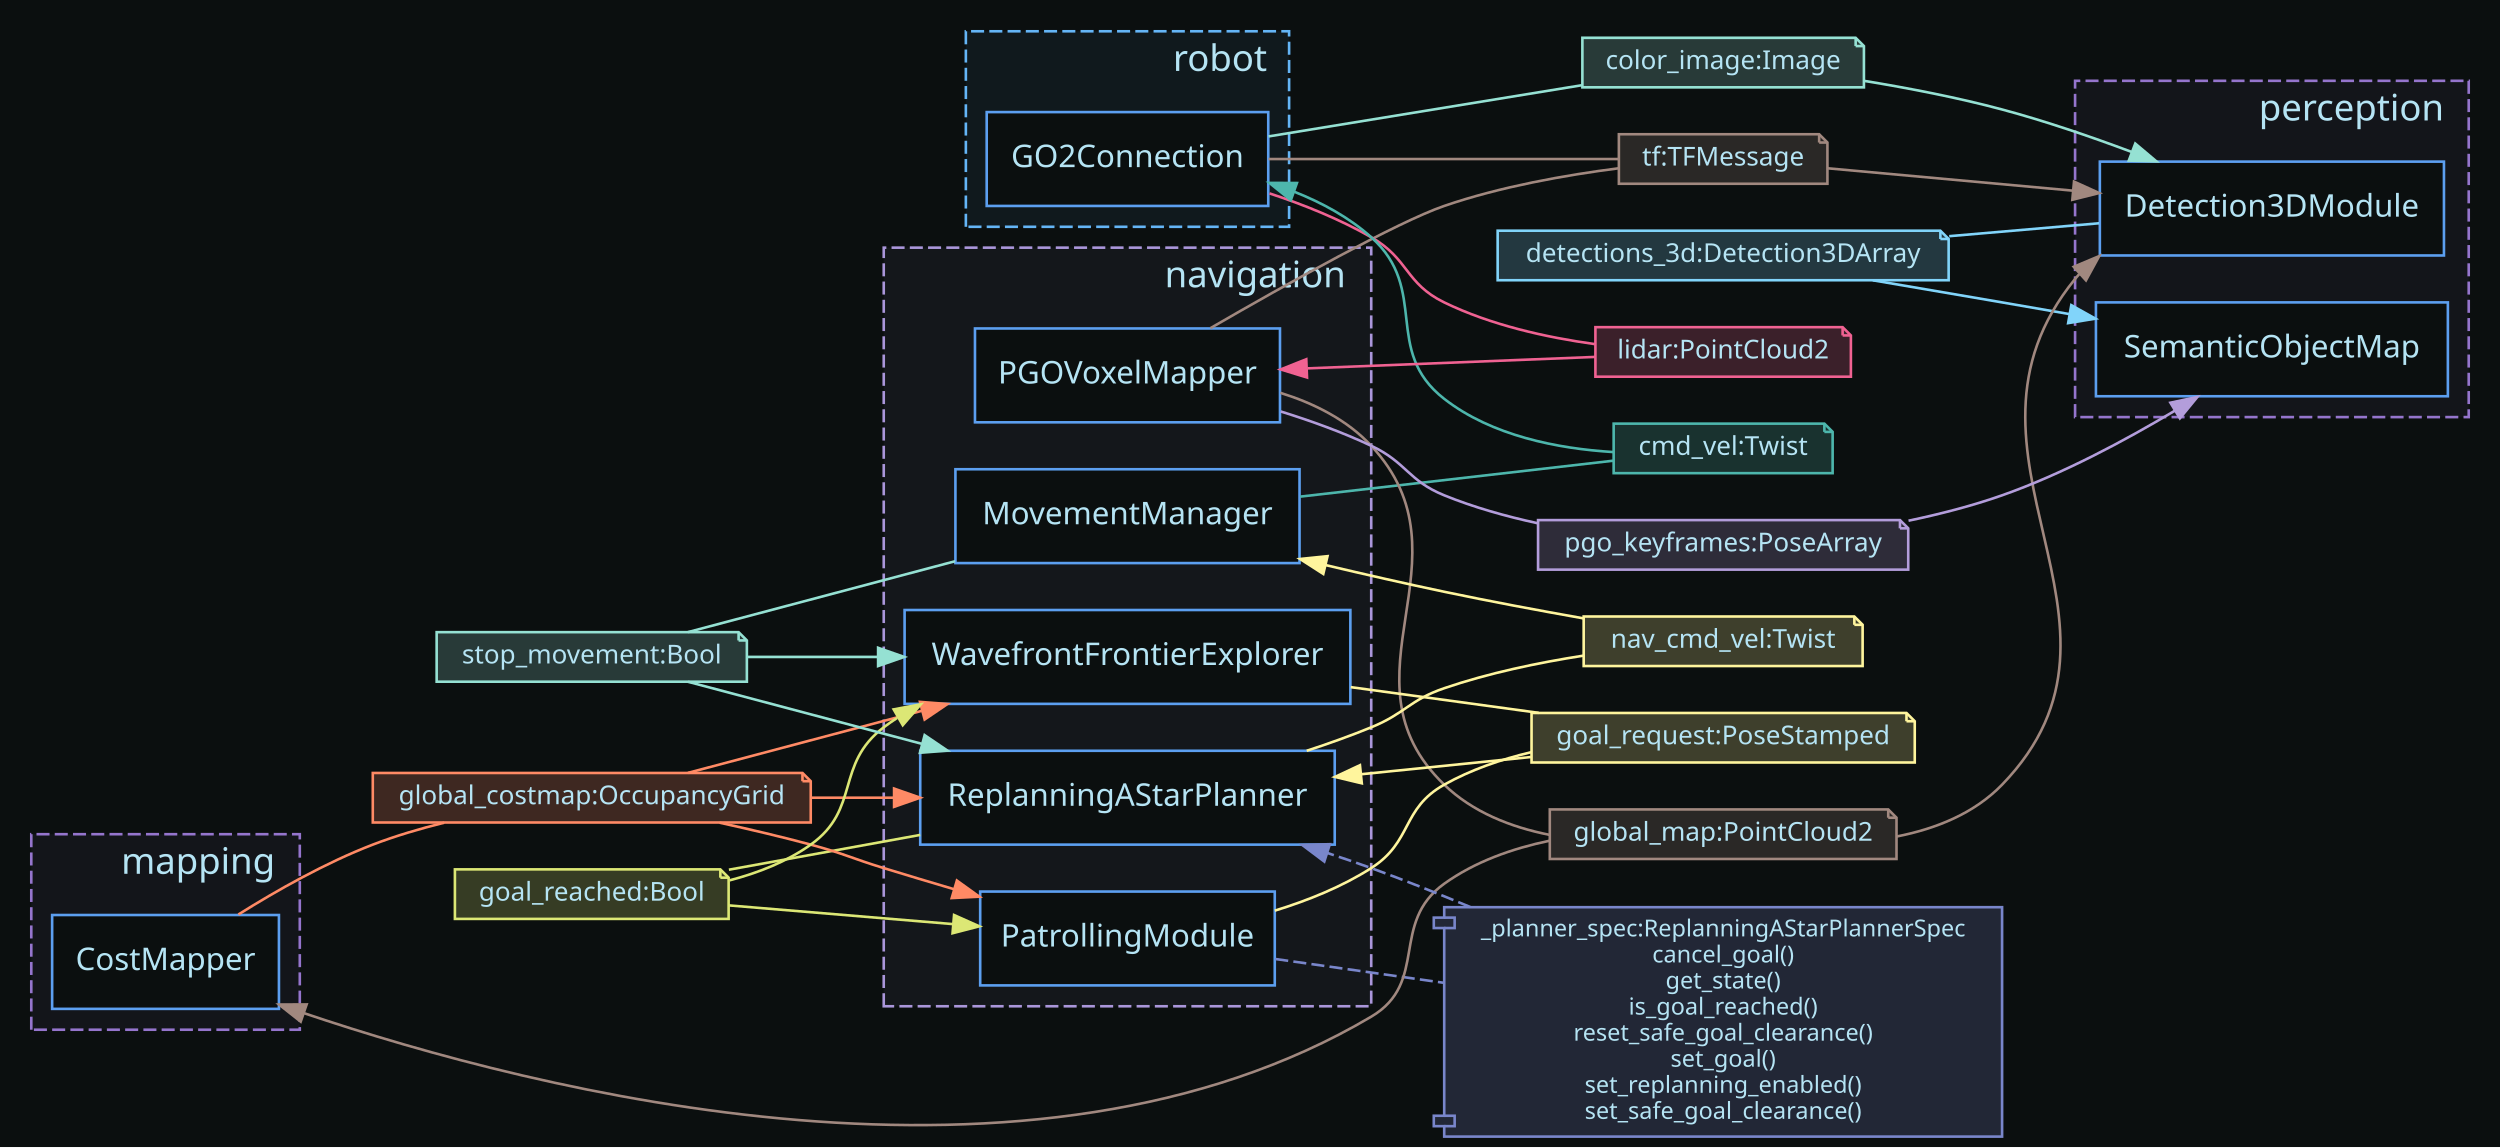
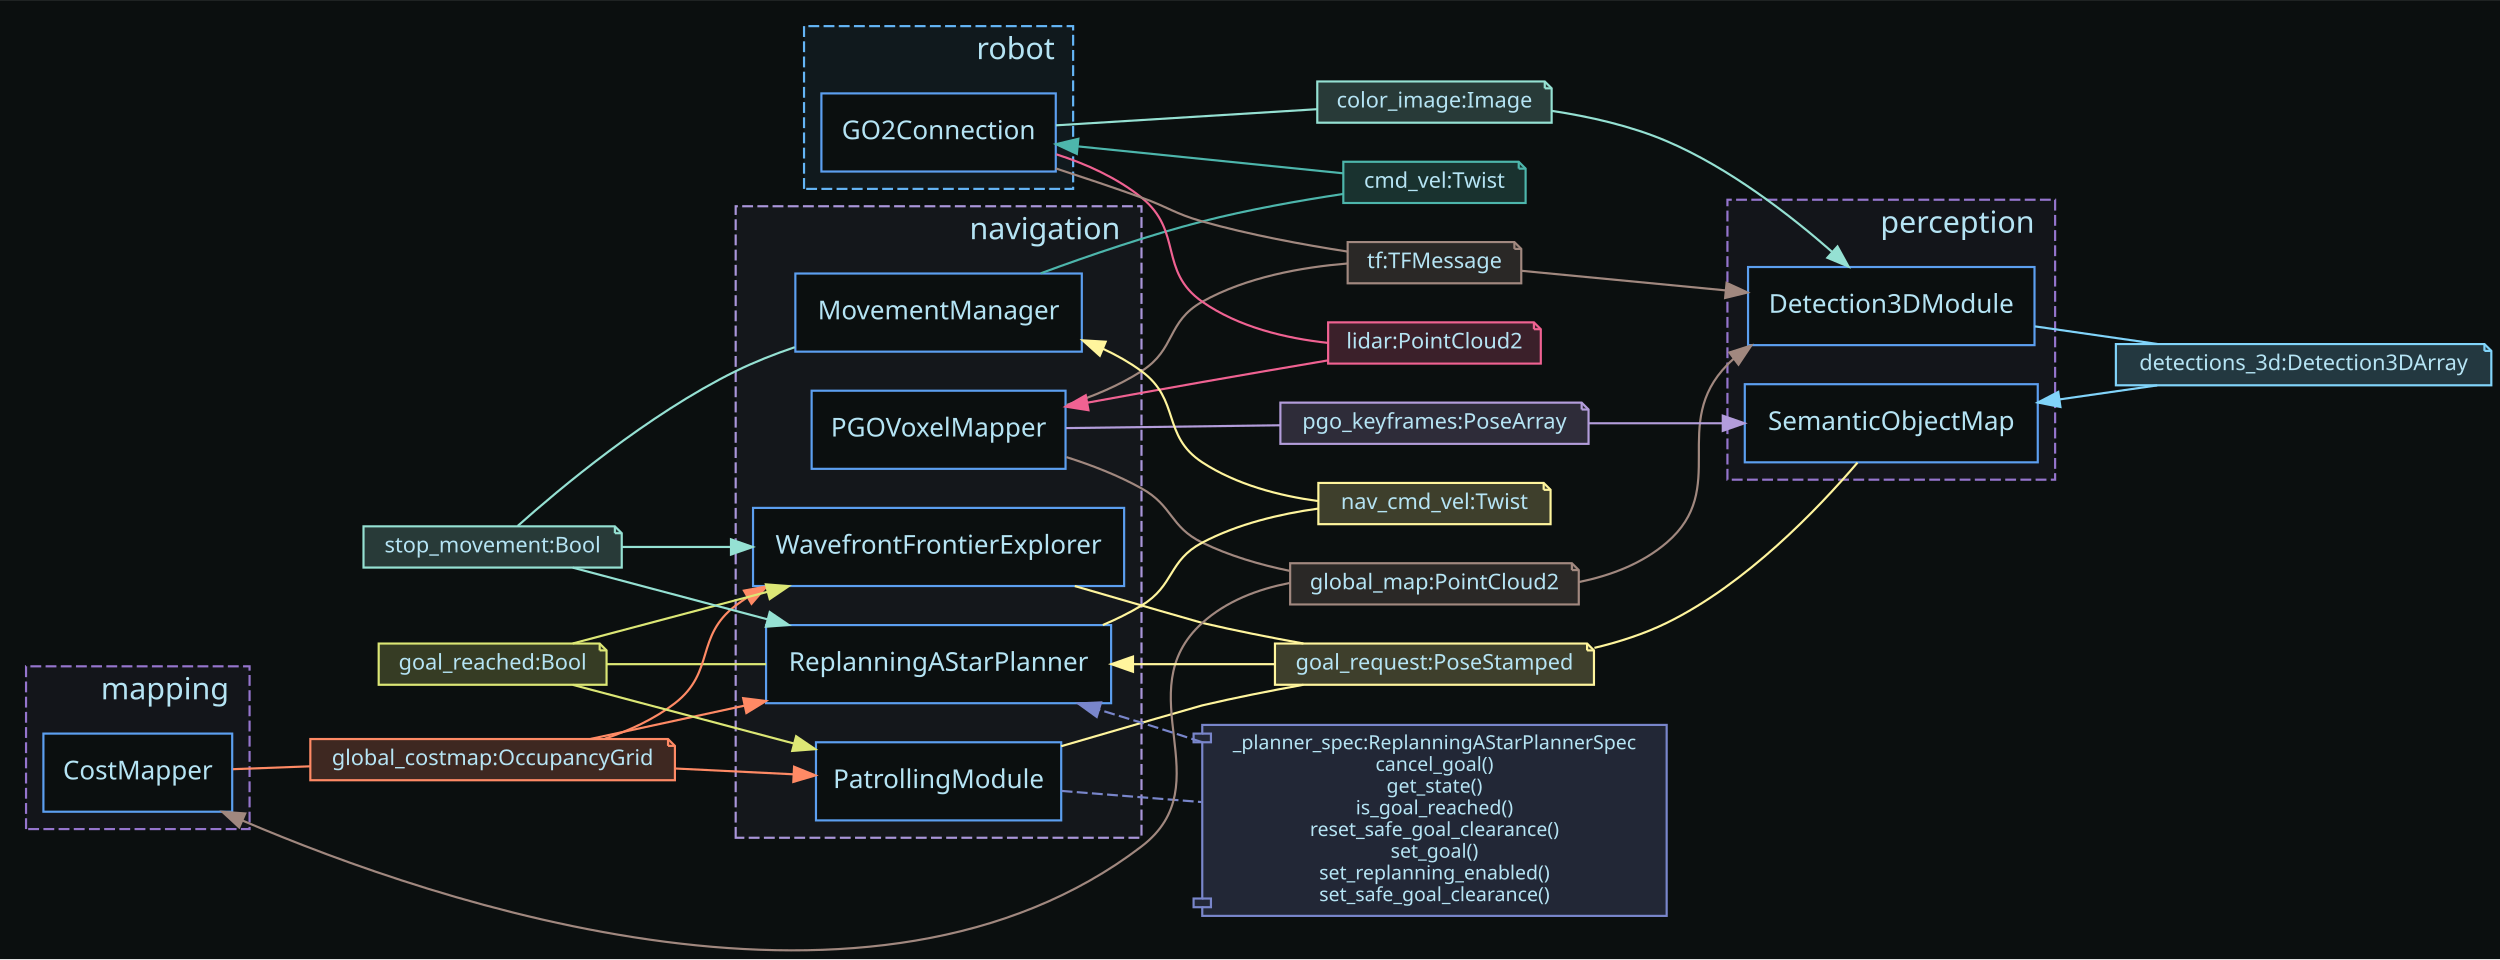
- <svg xmlns="http://www.w3.org/2000/svg" width="959pt" height="440pt" viewBox="0.00 0.00 959.00 440.00">
-   <g id="graph0" class="graph" transform="scale(1 1) rotate(0) translate(4 436)">
-     <polygon fill="#0b0f0f" stroke="transparent" points="-4,4 -4,-436 955,-436 955,4 -4,4" />
+ <svg xmlns="http://www.w3.org/2000/svg" width="1152pt" height="442pt" viewBox="0.00 0.00 1152.00 441.92">
+   <g id="graph0" class="graph" transform="scale(1 1) rotate(0) translate(4 437.92)">
+     <polygon fill="#0b0f0f" stroke="transparent" points="-4,4 -4,-437.92 1148,-437.92 1148,4 -4,4" />
    <g id="clust1" class="cluster">
-       <polygon fill="#9575cd" fill-opacity="0.063" stroke="#9575cd" stroke-dasharray="5,2" points="8,-41 8,-116 111,-116 111,-41 8,-41" />
-       <text text-anchor="middle" x="72" y="-100.8" font-family="fixed" font-size="14.00" fill="#b5e4f4">mapping</text>
+       <polygon fill="#9575cd" fill-opacity="0.063" stroke="#9575cd" stroke-dasharray="5,2" points="8,-55.92 8,-130.92 111,-130.92 111,-55.92 8,-55.92" />
+       <text text-anchor="middle" x="72" y="-115.72" font-family="fixed" font-size="14.00" fill="#b5e4f4">mapping</text>
    </g>
    <g id="clust2" class="cluster">
-       <polygon fill="#aa96da" fill-opacity="0.063" stroke="#aa96da" stroke-dasharray="5,2" points="335,-50 335,-341 522,-341 522,-50 335,-50" />
-       <text text-anchor="middle" x="477.5" y="-325.8" font-family="fixed" font-size="14.00" fill="#b5e4f4">navigation</text>
+       <polygon fill="#aa96da" fill-opacity="0.063" stroke="#aa96da" stroke-dasharray="5,2" points="335,-51.92 335,-342.92 522,-342.92 522,-51.92 335,-51.92" />
+       <text text-anchor="middle" x="477.5" y="-327.72" font-family="fixed" font-size="14.00" fill="#b5e4f4">navigation</text>
    </g>
    <g id="clust3" class="cluster">
-       <polygon fill="#9575cd" fill-opacity="0.063" stroke="#9575cd" stroke-dasharray="5,2" points="792,-276 792,-405 943,-405 943,-276 792,-276" />
-       <text text-anchor="middle" x="898" y="-389.8" font-family="fixed" font-size="14.00" fill="#b5e4f4">perception</text>
+       <polygon fill="#9575cd" fill-opacity="0.063" stroke="#9575cd" stroke-dasharray="5,2" points="792,-216.92 792,-345.92 943,-345.92 943,-216.92 792,-216.92" />
+       <text text-anchor="middle" x="898" y="-330.72" font-family="fixed" font-size="14.00" fill="#b5e4f4">perception</text>
    </g>
    <g id="clust4" class="cluster">
-       <polygon fill="#64b5f6" fill-opacity="0.063" stroke="#64b5f6" stroke-dasharray="5,2" points="366.5,-349 366.5,-424 490.5,-424 490.5,-349 366.5,-349" />
-       <text text-anchor="middle" x="464" y="-408.8" font-family="fixed" font-size="14.00" fill="#b5e4f4">robot</text>
+       <polygon fill="#64b5f6" fill-opacity="0.063" stroke="#64b5f6" stroke-dasharray="5,2" points="366.5,-350.92 366.5,-425.92 490.5,-425.92 490.5,-350.92 366.5,-350.92" />
+       <text text-anchor="middle" x="464" y="-410.72" font-family="fixed" font-size="14.00" fill="#b5e4f4">robot</text>
    </g>
    <g id="node1" class="node">
-       <polygon fill="#0b0f0f" stroke="#5c9ff0" points="103,-85 16,-85 16,-49 103,-49 103,-85" />
-       <text text-anchor="middle" x="59.5" y="-63.9" font-family="fixed" font-size="12.00" fill="#b5e4f4">CostMapper</text>
+       <polygon fill="#0b0f0f" stroke="#5c9ff0" points="103,-99.92 16,-99.92 16,-63.92 103,-63.92 103,-99.92" />
+       <text text-anchor="middle" x="59.5" y="-78.82" font-family="fixed" font-size="12.00" fill="#b5e4f4">CostMapper</text>
    </g>
    <g id="node13" class="node">
-       <polygon fill="#ff8a65" fill-opacity="0.208" stroke="#ff8a65" points="303.83,-139.5 139,-139.5 139,-120.5 307,-120.5 307,-136.33 303.83,-139.5" />
-       <polyline fill="none" stroke="#ff8a65" points="303.83,-139.5 303.83,-136.33 " />
-       <polyline fill="none" stroke="#ff8a65" points="307,-136.33 303.83,-136.33 " />
-       <text text-anchor="middle" x="223" y="-127.5" font-family="fixed" font-size="10.00" fill="#b5e4f4">global_costmap:OccupancyGrid</text>
+       <polygon fill="#ff8a65" fill-opacity="0.208" stroke="#ff8a65" points="303.83,-97.42 139,-97.42 139,-78.42 307,-78.42 307,-94.26 303.83,-97.42" />
+       <polyline fill="none" stroke="#ff8a65" points="303.83,-97.42 303.83,-94.26 " />
+       <polyline fill="none" stroke="#ff8a65" points="307,-94.26 303.83,-94.26 " />
+       <text text-anchor="middle" x="223" y="-85.42" font-family="fixed" font-size="10.00" fill="#b5e4f4">global_costmap:OccupancyGrid</text>
    </g>
    <g id="edge7" class="edge">
-       <path fill="none" stroke="#ff8a65" d="M87.44,-85.2C102.14,-94.41 120.96,-105.07 139,-112 147.67,-115.33 157.1,-118.12 166.39,-120.42" />
+       <path fill="none" stroke="#ff8a65" d="M103.36,-83.52C114.38,-83.93 126.63,-84.38 138.95,-84.84" />
    </g>
    <g id="node2" class="node">
-       <polygon fill="#0b0f0f" stroke="#5c9ff0" points="494.5,-256 362.5,-256 362.5,-220 494.5,-220 494.5,-256" />
-       <text text-anchor="middle" x="428.5" y="-234.9" font-family="fixed" font-size="12.00" fill="#b5e4f4">MovementManager</text>
+       <polygon fill="#0b0f0f" stroke="#5c9ff0" points="494.5,-311.92 362.5,-311.92 362.5,-275.92 494.5,-275.92 494.5,-311.92" />
+       <text text-anchor="middle" x="428.5" y="-290.82" font-family="fixed" font-size="12.00" fill="#b5e4f4">MovementManager</text>
    </g>
    <g id="node10" class="node">
-       <polygon fill="#4db6ac" fill-opacity="0.208" stroke="#4db6ac" points="695.83,-273.5 615,-273.5 615,-254.5 699,-254.5 699,-270.33 695.83,-273.5" />
-       <polyline fill="none" stroke="#4db6ac" points="695.83,-273.5 695.83,-270.33 " />
-       <polyline fill="none" stroke="#4db6ac" points="699,-270.33 695.83,-270.33 " />
-       <text text-anchor="middle" x="657" y="-261.5" font-family="fixed" font-size="10.00" fill="#b5e4f4">cmd_vel:Twist</text>
+       <polygon fill="#4db6ac" fill-opacity="0.208" stroke="#4db6ac" points="695.83,-363.42 615,-363.42 615,-344.42 699,-344.42 699,-360.26 695.83,-363.42" />
+       <polyline fill="none" stroke="#4db6ac" points="695.83,-363.42 695.83,-360.26 " />
+       <polyline fill="none" stroke="#4db6ac" points="699,-360.26 695.83,-360.26 " />
+       <text text-anchor="middle" x="657" y="-351.42" font-family="fixed" font-size="10.00" fill="#b5e4f4">cmd_vel:Twist</text>
    </g>
    <g id="edge1" class="edge">
-       <path fill="none" stroke="#4db6ac" d="M494.71,-245.49C533.39,-249.93 581.26,-255.42 614.76,-259.27" />
+       <path fill="none" stroke="#4db6ac" d="M475.58,-312.02C497.8,-320.22 525,-329.49 550,-335.92 571.15,-341.36 595.11,-345.59 614.89,-348.58" />
    </g>
    <g id="node20" class="node">
-       <polygon fill="#95e1d3" fill-opacity="0.208" stroke="#95e1d3" points="279.33,-193.5 163.5,-193.5 163.5,-174.5 282.5,-174.5 282.5,-190.33 279.33,-193.5" />
-       <polyline fill="none" stroke="#95e1d3" points="279.33,-193.5 279.33,-190.33 " />
-       <polyline fill="none" stroke="#95e1d3" points="282.5,-190.33 279.33,-190.33 " />
-       <text text-anchor="middle" x="223" y="-181.5" font-family="fixed" font-size="10.00" fill="#b5e4f4">stop_movement:Bool</text>
+       <polygon fill="#95e1d3" fill-opacity="0.208" stroke="#95e1d3" points="279.33,-195.42 163.5,-195.42 163.5,-176.42 282.5,-176.42 282.5,-192.26 279.33,-195.42" />
+       <polyline fill="none" stroke="#95e1d3" points="279.33,-195.42 279.33,-192.26 " />
+       <polyline fill="none" stroke="#95e1d3" points="282.5,-192.26 279.33,-192.26 " />
+       <text text-anchor="middle" x="223" y="-183.42" font-family="fixed" font-size="10.00" fill="#b5e4f4">stop_movement:Bool</text>
+     </g>
+     <g id="edge27" class="edge">
+       <path fill="none" stroke="#95e1d3" d="M362.23,-277.97C352.89,-274.81 343.56,-271.13 335,-266.92 294.54,-247.02 253.32,-212.36 234.52,-195.57" />
+     </g>
+     <g id="node3" class="node">
+       <polygon fill="#0b0f0f" stroke="#5c9ff0" points="487,-257.92 370,-257.92 370,-221.92 487,-221.92 487,-257.92" />
+       <text text-anchor="middle" x="428.5" y="-236.82" font-family="fixed" font-size="12.00" fill="#b5e4f4">PGOVoxelMapper</text>
+     </g>
+     <g id="node14" class="node">
+       <polygon fill="#a1887f" fill-opacity="0.208" stroke="#a1887f" points="720.33,-178.42 590.5,-178.42 590.5,-159.42 723.5,-159.42 723.5,-175.26 720.33,-178.42" />
+       <polyline fill="none" stroke="#a1887f" points="720.33,-178.42 720.33,-175.26 " />
+       <polyline fill="none" stroke="#a1887f" points="723.5,-175.26 720.33,-175.26 " />
+       <text text-anchor="middle" x="657" y="-166.42" font-family="fixed" font-size="10.00" fill="#b5e4f4">global_map:PointCloud2</text>
+     </g>
+     <g id="edge11" class="edge">
+       <path fill="none" stroke="#a1887f" d="M487.35,-227.34C499.21,-223.59 511.32,-218.85 522,-212.92 536.59,-204.83 535,-195.23 550,-187.92 562.44,-181.87 576.54,-177.72 590.31,-174.9" />
+     </g>
+     <g id="node19" class="node">
+       <polygon fill="#b39ddb" fill-opacity="0.208" stroke="#b39ddb" points="724.83,-252.42 586,-252.42 586,-233.42 728,-233.42 728,-249.26 724.83,-252.42" />
+       <polyline fill="none" stroke="#b39ddb" points="724.83,-252.42 724.83,-249.26 " />
+       <polyline fill="none" stroke="#b39ddb" points="728,-249.26 724.83,-249.26 " />
+       <text text-anchor="middle" x="657" y="-240.42" font-family="fixed" font-size="10.00" fill="#b5e4f4">pgo_keyframes:PoseArray</text>
+     </g>
+     <g id="edge25" class="edge">
+       <path fill="none" stroke="#b39ddb" d="M487.24,-240.69C517.26,-241.09 554.18,-241.57 585.83,-241.99" />
+     </g>
+     <g id="node21" class="node">
+       <polygon fill="#a1887f" fill-opacity="0.208" stroke="#a1887f" points="693.83,-326.42 617,-326.42 617,-307.42 697,-307.42 697,-323.26 693.83,-326.42" />
+       <polyline fill="none" stroke="#a1887f" points="693.83,-326.42 693.83,-323.26 " />
+       <polyline fill="none" stroke="#a1887f" points="697,-323.26 693.83,-323.26 " />
+       <text text-anchor="middle" x="657" y="-314.42" font-family="fixed" font-size="10.00" fill="#b5e4f4">tf:TFMessage</text>
+     </g>
+     <g id="edge31" class="edge">
+       <path fill="none" stroke="#a1887f" d="M487.46,-251.36C499.43,-255.2 511.56,-260.26 522,-266.92 537.93,-277.09 533.51,-289.7 550,-298.92 570.28,-310.27 595.91,-314.84 616.88,-316.54" />
+     </g>
+     <g id="node4" class="node">
+       <polygon fill="#0b0f0f" stroke="#5c9ff0" points="485,-95.92 372,-95.92 372,-59.92 485,-59.92 485,-95.92" />
+       <text text-anchor="middle" x="428.5" y="-74.82" font-family="fixed" font-size="12.00" fill="#b5e4f4">PatrollingModule</text>
+     </g>
+     <g id="node16" class="node">
+       <polygon fill="#fff59d" fill-opacity="0.208" stroke="#fff59d" points="727.33,-141.42 583.5,-141.42 583.5,-122.42 730.5,-122.42 730.5,-138.26 727.33,-141.42" />
+       <polyline fill="none" stroke="#fff59d" points="727.33,-141.42 727.33,-138.26 " />
+       <polyline fill="none" stroke="#fff59d" points="730.5,-138.26 727.33,-138.26 " />
+       <text text-anchor="middle" x="657" y="-129.42" font-family="fixed" font-size="10.00" fill="#b5e4f4">goal_request:PoseStamped</text>
+     </g>
+     <g id="edge18" class="edge">
+       <path fill="none" stroke="#fff59d" d="M485,-94.11C515.78,-103.08 548.24,-112.51 550,-112.92 565.02,-116.44 581.37,-119.66 596.62,-122.42" />
+     </g>
+     <g id="node22" class="node">
+       <polygon fill="#7986cb" fill-opacity="0.208" stroke="#7986cb" points="764,-103.92 550,-103.92 550,-99.92 546,-99.92 546,-95.92 550,-95.92 550,-23.92 546,-23.92 546,-19.92 550,-19.92 550,-15.92 764,-15.92 764,-103.92" />
+       <polyline fill="none" stroke="#7986cb" points="550,-99.92 554,-99.92 554,-95.92 550,-95.92 " />
+       <polyline fill="none" stroke="#7986cb" points="550,-23.92 554,-23.92 554,-19.92 550,-19.92 " />
+       <text text-anchor="middle" x="657" y="-92.72" font-family="fixed" font-size="9.00" fill="#b5e4f4">_planner_spec:ReplanningAStarPlannerSpec</text>
+       <text text-anchor="middle" x="657" y="-82.72" font-family="fixed" font-size="9.00" fill="#b5e4f4">cancel_goal()</text>
+       <text text-anchor="middle" x="657" y="-72.72" font-family="fixed" font-size="9.00" fill="#b5e4f4">get_state()</text>
+       <text text-anchor="middle" x="657" y="-62.72" font-family="fixed" font-size="9.00" fill="#b5e4f4">is_goal_reached()</text>
+       <text text-anchor="middle" x="657" y="-52.72" font-family="fixed" font-size="9.00" fill="#b5e4f4">reset_safe_goal_clearance()</text>
+       <text text-anchor="middle" x="657" y="-42.72" font-family="fixed" font-size="9.00" fill="#b5e4f4">set_goal()</text>
+       <text text-anchor="middle" x="657" y="-32.72" font-family="fixed" font-size="9.00" fill="#b5e4f4">set_replanning_enabled()</text>
+       <text text-anchor="middle" x="657" y="-22.72" font-family="fixed" font-size="9.00" fill="#b5e4f4">set_safe_goal_clearance()</text>
+     </g>
+     <g id="edge33" class="edge">
+       <path fill="none" stroke="#7986cb" stroke-dasharray="5,2" d="M485.2,-73.5C504.72,-71.95 527.34,-70.15 549.61,-68.38" />
+     </g>
+     <g id="node5" class="node">
+       <polygon fill="#0b0f0f" stroke="#5c9ff0" points="508,-149.92 349,-149.92 349,-113.92 508,-113.92 508,-149.92" />
+       <text text-anchor="middle" x="428.5" y="-128.82" font-family="fixed" font-size="12.00" fill="#b5e4f4">ReplanningAStarPlanner</text>
+     </g>
+     <g id="node15" class="node">
+       <polygon fill="#dce775" fill-opacity="0.208" stroke="#dce775" points="272.33,-141.42 170.5,-141.42 170.5,-122.42 275.5,-122.42 275.5,-138.26 272.33,-141.42" />
+       <polyline fill="none" stroke="#dce775" points="272.33,-141.42 272.33,-138.26 " />
+       <polyline fill="none" stroke="#dce775" points="275.5,-138.26 272.33,-138.26 " />
+       <text text-anchor="middle" x="223" y="-129.42" font-family="fixed" font-size="10.00" fill="#b5e4f4">goal_reached:Bool</text>
+     </g>
+     <g id="edge14" class="edge">
+       <path fill="none" stroke="#dce775" d="M349,-131.92C324.39,-131.92 297.87,-131.92 275.61,-131.92" />
+     </g>
+     <g id="node18" class="node">
+       <polygon fill="#fff59d" fill-opacity="0.208" stroke="#fff59d" points="707.33,-215.42 603.5,-215.42 603.5,-196.42 710.5,-196.42 710.5,-212.26 707.33,-215.42" />
+       <polyline fill="none" stroke="#fff59d" points="707.33,-215.42 707.33,-212.26 " />
+       <polyline fill="none" stroke="#fff59d" points="710.5,-212.26 707.33,-212.26 " />
+       <text text-anchor="middle" x="657" y="-203.42" font-family="fixed" font-size="10.00" fill="#b5e4f4">nav_cmd_vel:Twist</text>
+     </g>
+     <g id="edge23" class="edge">
+       <path fill="none" stroke="#fff59d" d="M504.18,-149.96C510.39,-152.58 516.42,-155.55 522,-158.92 537.33,-168.19 534.15,-179.56 550,-187.92 566.26,-196.5 585.7,-201.15 603.47,-203.61" />
+     </g>
+     <g id="node6" class="node">
+       <polygon fill="#0b0f0f" stroke="#5c9ff0" points="514,-203.92 343,-203.92 343,-167.92 514,-167.92 514,-203.92" />
+       <text text-anchor="middle" x="428.5" y="-182.82" font-family="fixed" font-size="12.00" fill="#b5e4f4">WavefrontFrontierExplorer</text>
+     </g>
+     <g id="edge17" class="edge">
+       <path fill="none" stroke="#fff59d" d="M491.26,-167.91C520.03,-159.53 548.36,-151.31 550,-150.92 565.02,-147.41 581.37,-144.18 596.62,-141.43" />
+     </g>
+     <g id="node7" class="node">
+       <polygon fill="#0b0f0f" stroke="#5c9ff0" points="933.5,-314.92 801.5,-314.92 801.5,-278.92 933.5,-278.92 933.5,-314.92" />
+       <text text-anchor="middle" x="867.5" y="-293.82" font-family="fixed" font-size="12.00" fill="#b5e4f4">Detection3DModule</text>
+     </g>
+     <g id="node12" class="node">
+       <polygon fill="#81d4fa" fill-opacity="0.208" stroke="#81d4fa" points="1140.83,-279.42 971,-279.42 971,-260.42 1144,-260.42 1144,-276.26 1140.83,-279.42" />
+       <polyline fill="none" stroke="#81d4fa" points="1140.83,-279.42 1140.83,-276.26 " />
+       <polyline fill="none" stroke="#81d4fa" points="1144,-276.26 1140.83,-276.26 " />
+       <text text-anchor="middle" x="1057.5" y="-267.42" font-family="fixed" font-size="10.00" fill="#b5e4f4">detections_3d:Detection3DArray</text>
+     </g>
+     <g id="edge5" class="edge">
+       <path fill="none" stroke="#81d4fa" d="M933.73,-287.56C951.97,-284.94 971.81,-282.09 990.11,-279.46" />
+     </g>
+     <g id="node8" class="node">
+       <polygon fill="#0b0f0f" stroke="#5c9ff0" points="935,-260.92 800,-260.92 800,-224.92 935,-224.92 935,-260.92" />
+       <text text-anchor="middle" x="867.5" y="-239.82" font-family="fixed" font-size="12.00" fill="#b5e4f4">SemanticObjectMap</text>
+     </g>
+     <g id="edge19" class="edge">
+       <path fill="none" stroke="#fff59d" d="M851.94,-224.79C833.74,-203.48 800.52,-168.77 764,-150.92 753.67,-145.88 742.18,-142.16 730.7,-139.42" />
+     </g>
+     <g id="node9" class="node">
+       <polygon fill="#0b0f0f" stroke="#5c9ff0" points="482.5,-394.92 374.5,-394.92 374.5,-358.92 482.5,-358.92 482.5,-394.92" />
+       <text text-anchor="middle" x="428.5" y="-373.82" font-family="fixed" font-size="12.00" fill="#b5e4f4">GO2Connection</text>
+     </g>
+     <g id="node11" class="node">
+       <polygon fill="#95e1d3" fill-opacity="0.208" stroke="#95e1d3" points="707.83,-400.42 603,-400.42 603,-381.42 711,-381.42 711,-397.26 707.83,-400.42" />
+       <polyline fill="none" stroke="#95e1d3" points="707.83,-400.42 707.83,-397.26 " />
+       <polyline fill="none" stroke="#95e1d3" points="711,-397.26 707.83,-397.26 " />
+       <text text-anchor="middle" x="657" y="-388.42" font-family="fixed" font-size="10.00" fill="#b5e4f4">color_image:Image</text>
+     </g>
+     <g id="edge3" class="edge">
+       <path fill="none" stroke="#95e1d3" d="M482.6,-380.21C518.82,-382.44 566.6,-385.4 602.84,-387.64" />
+     </g>
+     <g id="node17" class="node">
+       <polygon fill="#f06292" fill-opacity="0.208" stroke="#f06292" points="702.83,-289.42 608,-289.42 608,-270.42 706,-270.42 706,-286.26 702.83,-289.42" />
+       <polyline fill="none" stroke="#f06292" points="702.83,-289.42 702.83,-286.26 " />
+       <polyline fill="none" stroke="#f06292" points="706,-286.26 702.83,-286.26 " />
+       <text text-anchor="middle" x="657" y="-277.42" font-family="fixed" font-size="10.00" fill="#b5e4f4">lidar:PointCloud2</text>
+     </g>
+     <g id="edge21" class="edge">
+       <path fill="none" stroke="#f06292" d="M482.74,-366.86C496.54,-362.41 510.69,-356.03 522,-346.92 541.23,-331.43 529.76,-313.07 550,-298.92 566.7,-287.25 588.4,-282.07 607.81,-279.97" />
+     </g>
+     <g id="edge30" class="edge">
+       <path fill="none" stroke="#a1887f" d="M482.52,-360.34C495.48,-356.12 509.29,-351.48 522,-346.92 534.59,-342.41 537.14,-339.57 550,-335.92 571.77,-329.76 596.64,-325.18 616.82,-322.06" />
+     </g>
+     <g id="edge2" class="edge">
+       <path fill="none" stroke="#4db6ac" d="M614.9,-358.1C580.84,-361.56 531.88,-366.53 492.82,-370.49" />
+       <polygon fill="#4db6ac" stroke="#4db6ac" points="492.2,-367.04 482.6,-371.53 492.91,-374 492.2,-367.04" />
+     </g>
+     <g id="edge4" class="edge">
+       <path fill="none" stroke="#95e1d3" d="M711.14,-386.86C728.49,-384.24 747.52,-379.95 764,-372.92 792.66,-360.7 820.76,-338.98 840.27,-321.87" />
+       <polygon fill="#95e1d3" stroke="#95e1d3" points="842.71,-324.38 847.82,-315.1 838.04,-319.17 842.71,-324.38" />
+     </g>
+     <g id="edge6" class="edge">
+       <path fill="none" stroke="#81d4fa" d="M990.04,-260.38C975.54,-258.3 960.08,-256.08 945.22,-253.94" />
+       <polygon fill="#81d4fa" stroke="#81d4fa" points="945.44,-250.44 935.05,-252.48 944.45,-257.37 945.44,-250.44" />
+     </g>
+     <g id="edge10" class="edge">
+       <path fill="none" stroke="#ff8a65" d="M307.06,-83.84C325.26,-82.95 344.27,-82.01 361.68,-81.16" />
+       <polygon fill="#ff8a65" stroke="#ff8a65" points="361.91,-84.65 371.72,-80.66 361.56,-77.66 361.91,-84.65" />
+     </g>
+     <g id="edge8" class="edge">
+       <path fill="none" stroke="#ff8a65" d="M268.16,-97.47C288.91,-101.96 314.43,-107.48 338.92,-112.77" />
+       <polygon fill="#ff8a65" stroke="#ff8a65" points="338.45,-116.25 348.96,-114.94 339.93,-109.41 338.45,-116.25" />
+     </g>
+     <g id="edge9" class="edge">
+       <path fill="none" stroke="#ff8a65" d="M274.64,-97.55C286.05,-101.35 297.57,-106.62 307,-113.92 325.62,-128.35 316.23,-144.68 335,-158.92 336.65,-160.17 338.36,-161.37 340.11,-162.51" />
+       <polygon fill="#ff8a65" stroke="#ff8a65" points="338.81,-165.8 349.23,-167.75 342.3,-159.73 338.81,-165.8" />
+     </g>
+     <g id="edge12" class="edge">
+       <path fill="none" stroke="#a1887f" d="M590.27,-169.33C575.56,-166.48 561.06,-160.96 550,-150.92 514.87,-119.05 559.69,-76.73 522,-47.92 398.56,46.44 198.23,-21.18 107.64,-59.89" />
+       <polygon fill="#a1887f" stroke="#a1887f" points="106.22,-56.69 98.44,-63.89 109.01,-63.12 106.22,-56.69" />
+     </g>
+     <g id="edge13" class="edge">
+       <path fill="none" stroke="#a1887f" d="M723.6,-169.76C738.23,-172.74 752.72,-178.24 764,-187.92 793.22,-213.01 765.02,-242.44 792,-269.92 792.92,-270.86 793.88,-271.77 794.87,-272.64" />
+       <polygon fill="#a1887f" stroke="#a1887f" points="792.89,-275.54 802.99,-278.76 797.1,-269.95 792.89,-275.54" />
+     </g>
+     <g id="edge16" class="edge">
+       <path fill="none" stroke="#dce775" d="M259.91,-122.39C288.06,-114.93 327.98,-104.33 361.8,-95.36" />
+       <polygon fill="#dce775" stroke="#dce775" points="362.85,-98.7 371.62,-92.75 361.05,-91.93 362.85,-98.7" />
+     </g>
+     <g id="edge15" class="edge">
+       <path fill="none" stroke="#dce775" d="M259.91,-141.45C284.73,-148.04 318.69,-157.05 349.56,-165.24" />
+       <polygon fill="#dce775" stroke="#dce775" points="348.9,-168.69 359.46,-167.87 350.69,-161.92 348.9,-168.69" />
+     </g>
+     <g id="edge20" class="edge">
+       <path fill="none" stroke="#fff59d" d="M583.26,-131.92C562.55,-131.92 539.76,-131.92 518.21,-131.92" />
+       <polygon fill="#fff59d" stroke="#fff59d" points="518.08,-128.42 508.08,-131.92 518.08,-135.42 518.08,-128.42" />
+     </g>
+     <g id="edge22" class="edge">
+       <path fill="none" stroke="#f06292" d="M607.96,-271.9C589.79,-268.82 568.93,-265.26 550,-261.92 532.84,-258.9 514.33,-255.56 497.08,-252.41" />
+       <polygon fill="#f06292" stroke="#f06292" points="497.56,-248.94 487.09,-250.59 496.3,-255.83 497.56,-248.94" />
+     </g>
+     <g id="edge24" class="edge">
+       <path fill="none" stroke="#fff59d" d="M603.31,-207.08C585.23,-209.54 565.64,-214.68 550,-224.92 531.24,-237.22 540.08,-253.64 522,-266.92 516.56,-270.92 510.55,-274.32 504.27,-277.22" />
+       <polygon fill="#fff59d" stroke="#fff59d" points="502.79,-274.04 494.91,-281.13 505.49,-280.5 502.79,-274.04" />
    </g>
    <g id="edge26" class="edge">
-       <path fill="none" stroke="#95e1d3" d="M362.35,-220.71C328.41,-211.71 288.21,-201.04 259.91,-193.53" />
-     </g>
-     <g id="node3" class="node">
-       <polygon fill="#0b0f0f" stroke="#5c9ff0" points="487,-310 370,-310 370,-274 487,-274 487,-310" />
-       <text text-anchor="middle" x="428.5" y="-288.9" font-family="fixed" font-size="12.00" fill="#b5e4f4">PGOVoxelMapper</text>
-     </g>
-     <g id="node14" class="node">
-       <polygon fill="#a1887f" fill-opacity="0.208" stroke="#a1887f" points="720.33,-125.5 590.5,-125.5 590.5,-106.5 723.5,-106.5 723.5,-122.33 720.33,-125.5" />
-       <polyline fill="none" stroke="#a1887f" points="720.33,-125.5 720.33,-122.33 " />
-       <polyline fill="none" stroke="#a1887f" points="723.5,-122.33 720.33,-122.33 " />
-       <text text-anchor="middle" x="657" y="-113.5" font-family="fixed" font-size="10.00" fill="#b5e4f4">global_map:PointCloud2</text>
-     </g>
-     <g id="edge11" class="edge">
-       <path fill="none" stroke="#a1887f" d="M487.14,-285.31C500.12,-281.27 512.77,-274.92 522,-265 562.26,-221.73 507.49,-176.06 550,-135 560.89,-124.48 575.5,-118.71 590.39,-115.75" />
-     </g>
-     <g id="node19" class="node">
-       <polygon fill="#b39ddb" fill-opacity="0.208" stroke="#b39ddb" points="724.83,-236.5 586,-236.5 586,-217.5 728,-217.5 728,-233.33 724.83,-236.5" />
-       <polyline fill="none" stroke="#b39ddb" points="724.83,-236.5 724.83,-233.33 " />
-       <polyline fill="none" stroke="#b39ddb" points="728,-233.33 724.83,-233.33 " />
-       <text text-anchor="middle" x="657" y="-224.5" font-family="fixed" font-size="10.00" fill="#b5e4f4">pgo_keyframes:PoseArray</text>
-     </g>
-     <g id="edge24" class="edge">
-       <path fill="none" stroke="#b39ddb" d="M487.28,-278.16C499.02,-274.51 511.1,-270.13 522,-265 535.61,-258.59 536.07,-251.67 550,-246 561.25,-241.42 573.63,-237.93 585.83,-235.29" />
-     </g>
-     <g id="node21" class="node">
-       <polygon fill="#a1887f" fill-opacity="0.208" stroke="#a1887f" points="693.83,-384.5 617,-384.5 617,-365.5 697,-365.5 697,-381.33 693.83,-384.5" />
-       <polyline fill="none" stroke="#a1887f" points="693.83,-384.5 693.83,-381.33 " />
-       <polyline fill="none" stroke="#a1887f" points="697,-381.33 693.83,-381.33 " />
-       <text text-anchor="middle" x="657" y="-372.5" font-family="fixed" font-size="10.00" fill="#b5e4f4">tf:TFMessage</text>
-     </g>
-     <g id="edge30" class="edge">
-       <path fill="none" stroke="#a1887f" d="M460.32,-310.12C489.71,-327.12 532.08,-350.83 550,-357 571.53,-364.41 596.62,-368.85 616.98,-371.46" />
-     </g>
-     <g id="node4" class="node">
-       <polygon fill="#0b0f0f" stroke="#5c9ff0" points="485,-94 372,-94 372,-58 485,-58 485,-94" />
-       <text text-anchor="middle" x="428.5" y="-72.9" font-family="fixed" font-size="12.00" fill="#b5e4f4">PatrollingModule</text>
-     </g>
-     <g id="node16" class="node">
-       <polygon fill="#fff59d" fill-opacity="0.208" stroke="#fff59d" points="727.33,-162.5 583.5,-162.5 583.5,-143.5 730.5,-143.5 730.5,-159.33 727.33,-162.5" />
-       <polyline fill="none" stroke="#fff59d" points="727.33,-162.5 727.33,-159.33 " />
-       <polyline fill="none" stroke="#fff59d" points="730.5,-159.33 727.33,-159.33 " />
-       <text text-anchor="middle" x="657" y="-150.5" font-family="fixed" font-size="10.00" fill="#b5e4f4">goal_request:PoseStamped</text>
-     </g>
-     <g id="edge18" class="edge">
-       <path fill="none" stroke="#fff59d" d="M485.03,-86.68C497.79,-90.6 510.86,-95.89 522,-103 537.93,-113.17 533.51,-125.77 550,-135 560.18,-140.7 571.71,-144.68 583.32,-147.46" />
-     </g>
-     <g id="node22" class="node">
-       <polygon fill="#7986cb" fill-opacity="0.208" stroke="#7986cb" points="764,-88 550,-88 550,-84 546,-84 546,-80 550,-80 550,-8 546,-8 546,-4 550,-4 550,0 764,0 764,-88" />
-       <polyline fill="none" stroke="#7986cb" points="550,-84 554,-84 554,-80 550,-80 " />
-       <polyline fill="none" stroke="#7986cb" points="550,-8 554,-8 554,-4 550,-4 " />
-       <text text-anchor="middle" x="657" y="-76.8" font-family="fixed" font-size="9.00" fill="#b5e4f4">_planner_spec:ReplanningAStarPlannerSpec</text>
-       <text text-anchor="middle" x="657" y="-66.8" font-family="fixed" font-size="9.00" fill="#b5e4f4">cancel_goal()</text>
-       <text text-anchor="middle" x="657" y="-56.8" font-family="fixed" font-size="9.00" fill="#b5e4f4">get_state()</text>
-       <text text-anchor="middle" x="657" y="-46.8" font-family="fixed" font-size="9.00" fill="#b5e4f4">is_goal_reached()</text>
-       <text text-anchor="middle" x="657" y="-36.8" font-family="fixed" font-size="9.00" fill="#b5e4f4">reset_safe_goal_clearance()</text>
-       <text text-anchor="middle" x="657" y="-26.8" font-family="fixed" font-size="9.00" fill="#b5e4f4">set_goal()</text>
-       <text text-anchor="middle" x="657" y="-16.8" font-family="fixed" font-size="9.00" fill="#b5e4f4">set_replanning_enabled()</text>
-       <text text-anchor="middle" x="657" y="-6.8" font-family="fixed" font-size="9.00" fill="#b5e4f4">set_safe_goal_clearance()</text>
+       <path fill="none" stroke="#b39ddb" d="M728.01,-242.92C747.84,-242.92 769.54,-242.92 789.75,-242.92" />
+       <polygon fill="#b39ddb" stroke="#b39ddb" points="789.85,-246.42 799.85,-242.92 789.85,-239.42 789.85,-246.42" />
+     </g>
+     <g id="edge28" class="edge">
+       <path fill="none" stroke="#95e1d3" d="M259.91,-176.39C284.73,-169.81 318.69,-160.8 349.56,-152.6" />
+       <polygon fill="#95e1d3" stroke="#95e1d3" points="350.69,-155.93 359.46,-149.98 348.9,-149.16 350.69,-155.93" />
+     </g>
+     <g id="edge29" class="edge">
+       <path fill="none" stroke="#95e1d3" d="M282.59,-185.92C298.29,-185.92 315.68,-185.92 332.8,-185.92" />
+       <polygon fill="#95e1d3" stroke="#95e1d3" points="332.84,-189.42 342.84,-185.92 332.84,-182.42 332.84,-189.42" />
    </g>
    <g id="edge32" class="edge">
-       <path fill="none" stroke="#7986cb" stroke-dasharray="5,2" d="M485.2,-68.13C504.72,-65.37 527.34,-62.18 549.61,-59.03" />
-     </g>
-     <g id="node5" class="node">
-       <polygon fill="#0b0f0f" stroke="#5c9ff0" points="508,-148 349,-148 349,-112 508,-112 508,-148" />
-       <text text-anchor="middle" x="428.5" y="-126.9" font-family="fixed" font-size="12.00" fill="#b5e4f4">ReplanningAStarPlanner</text>
-     </g>
-     <g id="node15" class="node">
-       <polygon fill="#dce775" fill-opacity="0.208" stroke="#dce775" points="272.33,-102.5 170.5,-102.5 170.5,-83.5 275.5,-83.5 275.5,-99.33 272.33,-102.5" />
-       <polyline fill="none" stroke="#dce775" points="272.33,-102.5 272.33,-99.33 " />
-       <polyline fill="none" stroke="#dce775" points="275.5,-99.33 272.33,-99.33 " />
-       <text text-anchor="middle" x="223" y="-90.5" font-family="fixed" font-size="10.00" fill="#b5e4f4">goal_reached:Bool</text>
-     </g>
-     <g id="edge14" class="edge">
-       <path fill="none" stroke="#dce775" d="M349,-115.73C324.39,-111.25 297.87,-106.43 275.61,-102.38" />
-     </g>
-     <g id="node18" class="node">
-       <polygon fill="#fff59d" fill-opacity="0.208" stroke="#fff59d" points="707.33,-199.5 603.5,-199.5 603.5,-180.5 710.5,-180.5 710.5,-196.33 707.33,-199.5" />
-       <polyline fill="none" stroke="#fff59d" points="707.33,-199.5 707.33,-196.33 " />
-       <polyline fill="none" stroke="#fff59d" points="710.5,-196.33 707.33,-196.33 " />
-       <text text-anchor="middle" x="657" y="-187.5" font-family="fixed" font-size="10.00" fill="#b5e4f4">nav_cmd_vel:Twist</text>
-     </g>
-     <g id="edge22" class="edge">
-       <path fill="none" stroke="#fff59d" d="M497.26,-148C505.68,-150.76 514.1,-153.77 522,-157 535.07,-162.34 536.64,-167.43 550,-172 566.95,-177.81 586.1,-181.79 603.41,-184.5" />
-     </g>
-     <g id="node6" class="node">
-       <polygon fill="#0b0f0f" stroke="#5c9ff0" points="514,-202 343,-202 343,-166 514,-166 514,-202" />
-       <text text-anchor="middle" x="428.5" y="-180.9" font-family="fixed" font-size="12.00" fill="#b5e4f4">WavefrontFrontierExplorer</text>
-     </g>
-     <g id="edge17" class="edge">
-       <path fill="none" stroke="#fff59d" d="M514.16,-172.41C537.91,-169.16 563.45,-165.67 586.23,-162.55" />
-     </g>
-     <g id="node7" class="node">
-       <polygon fill="#0b0f0f" stroke="#5c9ff0" points="933.5,-374 801.5,-374 801.5,-338 933.5,-338 933.5,-374" />
-       <text text-anchor="middle" x="867.5" y="-352.9" font-family="fixed" font-size="12.00" fill="#b5e4f4">Detection3DModule</text>
-     </g>
-     <g id="node12" class="node">
-       <polygon fill="#81d4fa" fill-opacity="0.208" stroke="#81d4fa" points="740.33,-347.5 570.5,-347.5 570.5,-328.5 743.5,-328.5 743.5,-344.33 740.33,-347.5" />
-       <polyline fill="none" stroke="#81d4fa" points="740.33,-347.5 740.33,-344.33 " />
-       <polyline fill="none" stroke="#81d4fa" points="743.5,-344.33 740.33,-344.33 " />
-       <text text-anchor="middle" x="657" y="-335.5" font-family="fixed" font-size="10.00" fill="#b5e4f4">detections_3d:Detection3DArray</text>
-     </g>
-     <g id="edge5" class="edge">
-       <path fill="none" stroke="#81d4fa" d="M801.21,-350.36C782.99,-348.79 762.91,-347.06 743.71,-345.4" />
-     </g>
-     <g id="node8" class="node">
-       <polygon fill="#0b0f0f" stroke="#5c9ff0" points="935,-320 800,-320 800,-284 935,-284 935,-320" />
-       <text text-anchor="middle" x="867.5" y="-298.9" font-family="fixed" font-size="12.00" fill="#b5e4f4">SemanticObjectMap</text>
-     </g>
-     <g id="node9" class="node">
-       <polygon fill="#0b0f0f" stroke="#5c9ff0" points="482.5,-393 374.5,-393 374.5,-357 482.5,-357 482.5,-393" />
-       <text text-anchor="middle" x="428.5" y="-371.9" font-family="fixed" font-size="12.00" fill="#b5e4f4">GO2Connection</text>
-     </g>
-     <g id="node11" class="node">
-       <polygon fill="#95e1d3" fill-opacity="0.208" stroke="#95e1d3" points="707.83,-421.5 603,-421.5 603,-402.5 711,-402.5 711,-418.33 707.83,-421.5" />
-       <polyline fill="none" stroke="#95e1d3" points="707.83,-421.5 707.83,-418.33 " />
-       <polyline fill="none" stroke="#95e1d3" points="711,-418.33 707.83,-418.33 " />
-       <text text-anchor="middle" x="657" y="-409.5" font-family="fixed" font-size="10.00" fill="#b5e4f4">color_image:Image</text>
-     </g>
-     <g id="edge3" class="edge">
-       <path fill="none" stroke="#95e1d3" d="M482.6,-383.67C518.82,-389.59 566.6,-397.4 602.84,-403.32" />
-     </g>
-     <g id="node17" class="node">
-       <polygon fill="#f06292" fill-opacity="0.208" stroke="#f06292" points="702.83,-310.5 608,-310.5 608,-291.5 706,-291.5 706,-307.33 702.83,-310.5" />
-       <polyline fill="none" stroke="#f06292" points="702.83,-310.5 702.83,-307.33 " />
-       <polyline fill="none" stroke="#f06292" points="706,-307.33 702.83,-307.33 " />
-       <text text-anchor="middle" x="657" y="-298.5" font-family="fixed" font-size="10.00" fill="#b5e4f4">lidar:PointCloud2</text>
-     </g>
-     <g id="edge20" class="edge">
-       <path fill="none" stroke="#f06292" d="M482.97,-361.82C496.19,-357.45 509.99,-351.89 522,-345 536.47,-336.69 535,-327.3 550,-320 567.82,-311.32 589.05,-306.58 607.82,-303.99" />
-     </g>
-     <g id="edge29" class="edge">
-       <path fill="none" stroke="#a1887f" d="M482.6,-375C523.66,-375 579.58,-375 616.68,-375" />
-     </g>
-     <g id="edge2" class="edge">
-       <path fill="none" stroke="#4db6ac" d="M614.84,-262.59C593.52,-263.89 568.21,-268.81 550,-283 526.15,-301.59 544.53,-324.83 522,-345 513.54,-352.58 503.13,-358.24 492.39,-362.48" />
-       <polygon fill="#4db6ac" stroke="#4db6ac" points="491.16,-359.2 482.9,-365.85 493.5,-365.8 491.16,-359.2" />
-     </g>
-     <g id="edge4" class="edge">
-       <path fill="none" stroke="#95e1d3" d="M711.26,-404.95C728.26,-402.17 747.05,-398.54 764,-394 780.4,-389.61 797.85,-383.65 813.61,-377.75" />
-       <polygon fill="#95e1d3" stroke="#95e1d3" points="815.09,-380.93 823.19,-374.1 812.6,-374.39 815.09,-380.93" />
-     </g>
-     <g id="edge6" class="edge">
-       <path fill="none" stroke="#81d4fa" d="M714.4,-328.48C730.43,-325.76 747.91,-322.78 764,-320 772.32,-318.56 781.01,-317.05 789.67,-315.54" />
-       <polygon fill="#81d4fa" stroke="#81d4fa" points="790.55,-318.94 799.79,-313.77 789.34,-312.05 790.55,-318.94" />
-     </g>
-     <g id="edge10" class="edge">
-       <path fill="none" stroke="#ff8a65" d="M272.03,-120.42C283.54,-117.89 295.75,-115.02 307,-112 319.62,-108.61 322.5,-106.83 335,-103 343.69,-100.34 352.86,-97.58 361.92,-94.91" />
-       <polygon fill="#ff8a65" stroke="#ff8a65" points="363.06,-98.22 371.67,-92.03 361.08,-91.5 363.06,-98.22" />
-     </g>
-     <g id="edge8" class="edge">
-       <path fill="none" stroke="#ff8a65" d="M307.06,-130C317.56,-130 328.33,-130 338.9,-130" />
-       <polygon fill="#ff8a65" stroke="#ff8a65" points="338.97,-133.5 348.97,-130 338.97,-126.5 338.97,-133.5" />
-     </g>
-     <g id="edge9" class="edge">
-       <path fill="none" stroke="#ff8a65" d="M259.91,-139.53C284.73,-146.11 318.69,-155.13 349.56,-163.32" />
-       <polygon fill="#ff8a65" stroke="#ff8a65" points="348.9,-166.76 359.46,-165.95 350.69,-160 348.9,-166.76" />
-     </g>
-     <g id="edge12" class="edge">
-       <path fill="none" stroke="#a1887f" d="M590.42,-113.5C576.12,-110.53 561.77,-105.45 550,-97 529,-81.91 544.25,-59.17 522,-46 391.8,31.05 202.92,-16.85 112.52,-47.39" />
-       <polygon fill="#a1887f" stroke="#a1887f" points="111.35,-44.09 103.03,-50.66 113.63,-50.71 111.35,-44.09" />
-     </g>
-     <g id="edge13" class="edge">
-       <path fill="none" stroke="#a1887f" d="M723.57,-115.12C738.64,-118.07 753.35,-123.98 764,-135 824.54,-197.64 737,-261.44 792,-329 792.5,-329.62 793.03,-330.23 793.56,-330.82" />
-       <polygon fill="#a1887f" stroke="#a1887f" points="791.48,-333.66 801.25,-337.76 796.17,-328.46 791.48,-333.66" />
-     </g>
-     <g id="edge16" class="edge">
-       <path fill="none" stroke="#dce775" d="M275.61,-88.69C301.73,-86.51 333.71,-83.83 361.59,-81.51" />
-       <polygon fill="#dce775" stroke="#dce775" points="361.98,-84.99 371.65,-80.67 361.4,-78.01 361.98,-84.99" />
-     </g>
-     <g id="edge15" class="edge">
-       <path fill="none" stroke="#dce775" d="M275.83,-98.29C286.82,-101.15 297.85,-105.48 307,-112 326.18,-125.68 316.23,-142.76 335,-157 336.65,-158.25 338.36,-159.44 340.11,-160.58" />
-       <polygon fill="#dce775" stroke="#dce775" points="338.81,-163.88 349.23,-165.83 342.3,-157.81 338.81,-163.88" />
-     </g>
-     <g id="edge19" class="edge">
-       <path fill="none" stroke="#fff59d" d="M583.26,-145.61C562.55,-143.51 539.76,-141.2 518.21,-139.01" />
-       <polygon fill="#fff59d" stroke="#fff59d" points="518.39,-135.51 508.08,-137.98 517.68,-142.47 518.39,-135.51" />
-     </g>
-     <g id="edge21" class="edge">
-       <path fill="none" stroke="#f06292" d="M607.93,-299.09C575.82,-297.81 533.13,-296.12 497.55,-294.7" />
-       <polygon fill="#f06292" stroke="#f06292" points="497.37,-291.19 487.24,-294.29 497.09,-298.19 497.37,-291.19" />
-     </g>
-     <g id="edge23" class="edge">
-       <path fill="none" stroke="#fff59d" d="M603.31,-198.81C586.26,-201.83 567.29,-205.37 550,-209 535.23,-212.1 519.51,-215.68 504.46,-219.24" />
-       <polygon fill="#fff59d" stroke="#fff59d" points="503.61,-215.84 494.69,-221.57 505.23,-222.65 503.61,-215.84" />
-     </g>
-     <g id="edge25" class="edge">
-       <path fill="none" stroke="#b39ddb" d="M728.11,-236.26C740.25,-238.8 752.63,-241.99 764,-246 787.12,-254.14 811.25,-267.08 830.29,-278.47" />
-       <polygon fill="#b39ddb" stroke="#b39ddb" points="828.57,-281.52 838.93,-283.74 832.21,-275.54 828.57,-281.52" />
-     </g>
-     <g id="edge27" class="edge">
-       <path fill="none" stroke="#95e1d3" d="M259.91,-174.47C284.73,-167.89 318.69,-158.87 349.56,-150.68" />
-       <polygon fill="#95e1d3" stroke="#95e1d3" points="350.69,-154 359.46,-148.05 348.9,-147.24 350.69,-154" />
-     </g>
-     <g id="edge28" class="edge">
-       <path fill="none" stroke="#95e1d3" d="M282.59,-184C298.29,-184 315.68,-184 332.8,-184" />
-       <polygon fill="#95e1d3" stroke="#95e1d3" points="332.84,-187.5 342.84,-184 332.84,-180.5 332.84,-187.5" />
-     </g>
-     <g id="edge31" class="edge">
-       <path fill="none" stroke="#a1887f" d="M697.22,-371.43C723.62,-369.02 759.28,-365.77 791.06,-362.87" />
-       <polygon fill="#a1887f" stroke="#a1887f" points="791.59,-366.34 801.23,-361.95 790.95,-359.37 791.59,-366.34" />
-     </g>
-     <g id="edge33" class="edge">
-       <path fill="none" stroke="#7986cb" stroke-dasharray="5,2" d="M560,-88.07C547.32,-93.35 534.42,-98.48 522,-103 516.56,-104.98 510.91,-106.92 505.19,-108.79" />
-       <polygon fill="#7986cb" stroke="#7986cb" points="504,-105.5 495.53,-111.87 506.13,-112.17 504,-105.5" />
+       <path fill="none" stroke="#a1887f" d="M697.22,-313.16C723.62,-310.63 759.28,-307.21 791.06,-304.16" />
+       <polygon fill="#a1887f" stroke="#a1887f" points="791.61,-307.62 801.23,-303.18 790.94,-300.66 791.61,-307.62" />
+     </g>
+     <g id="edge34" class="edge">
+       <path fill="none" stroke="#7986cb" stroke-dasharray="5,2" d="M549.7,-96.05C540.35,-99.1 531.01,-102.1 522,-104.92 515.67,-106.91 509.09,-108.93 502.47,-110.92" />
+       <polygon fill="#7986cb" stroke="#7986cb" points="501.37,-107.6 492.79,-113.81 503.38,-114.3 501.37,-107.6" />
    </g>
  </g>
</svg>
